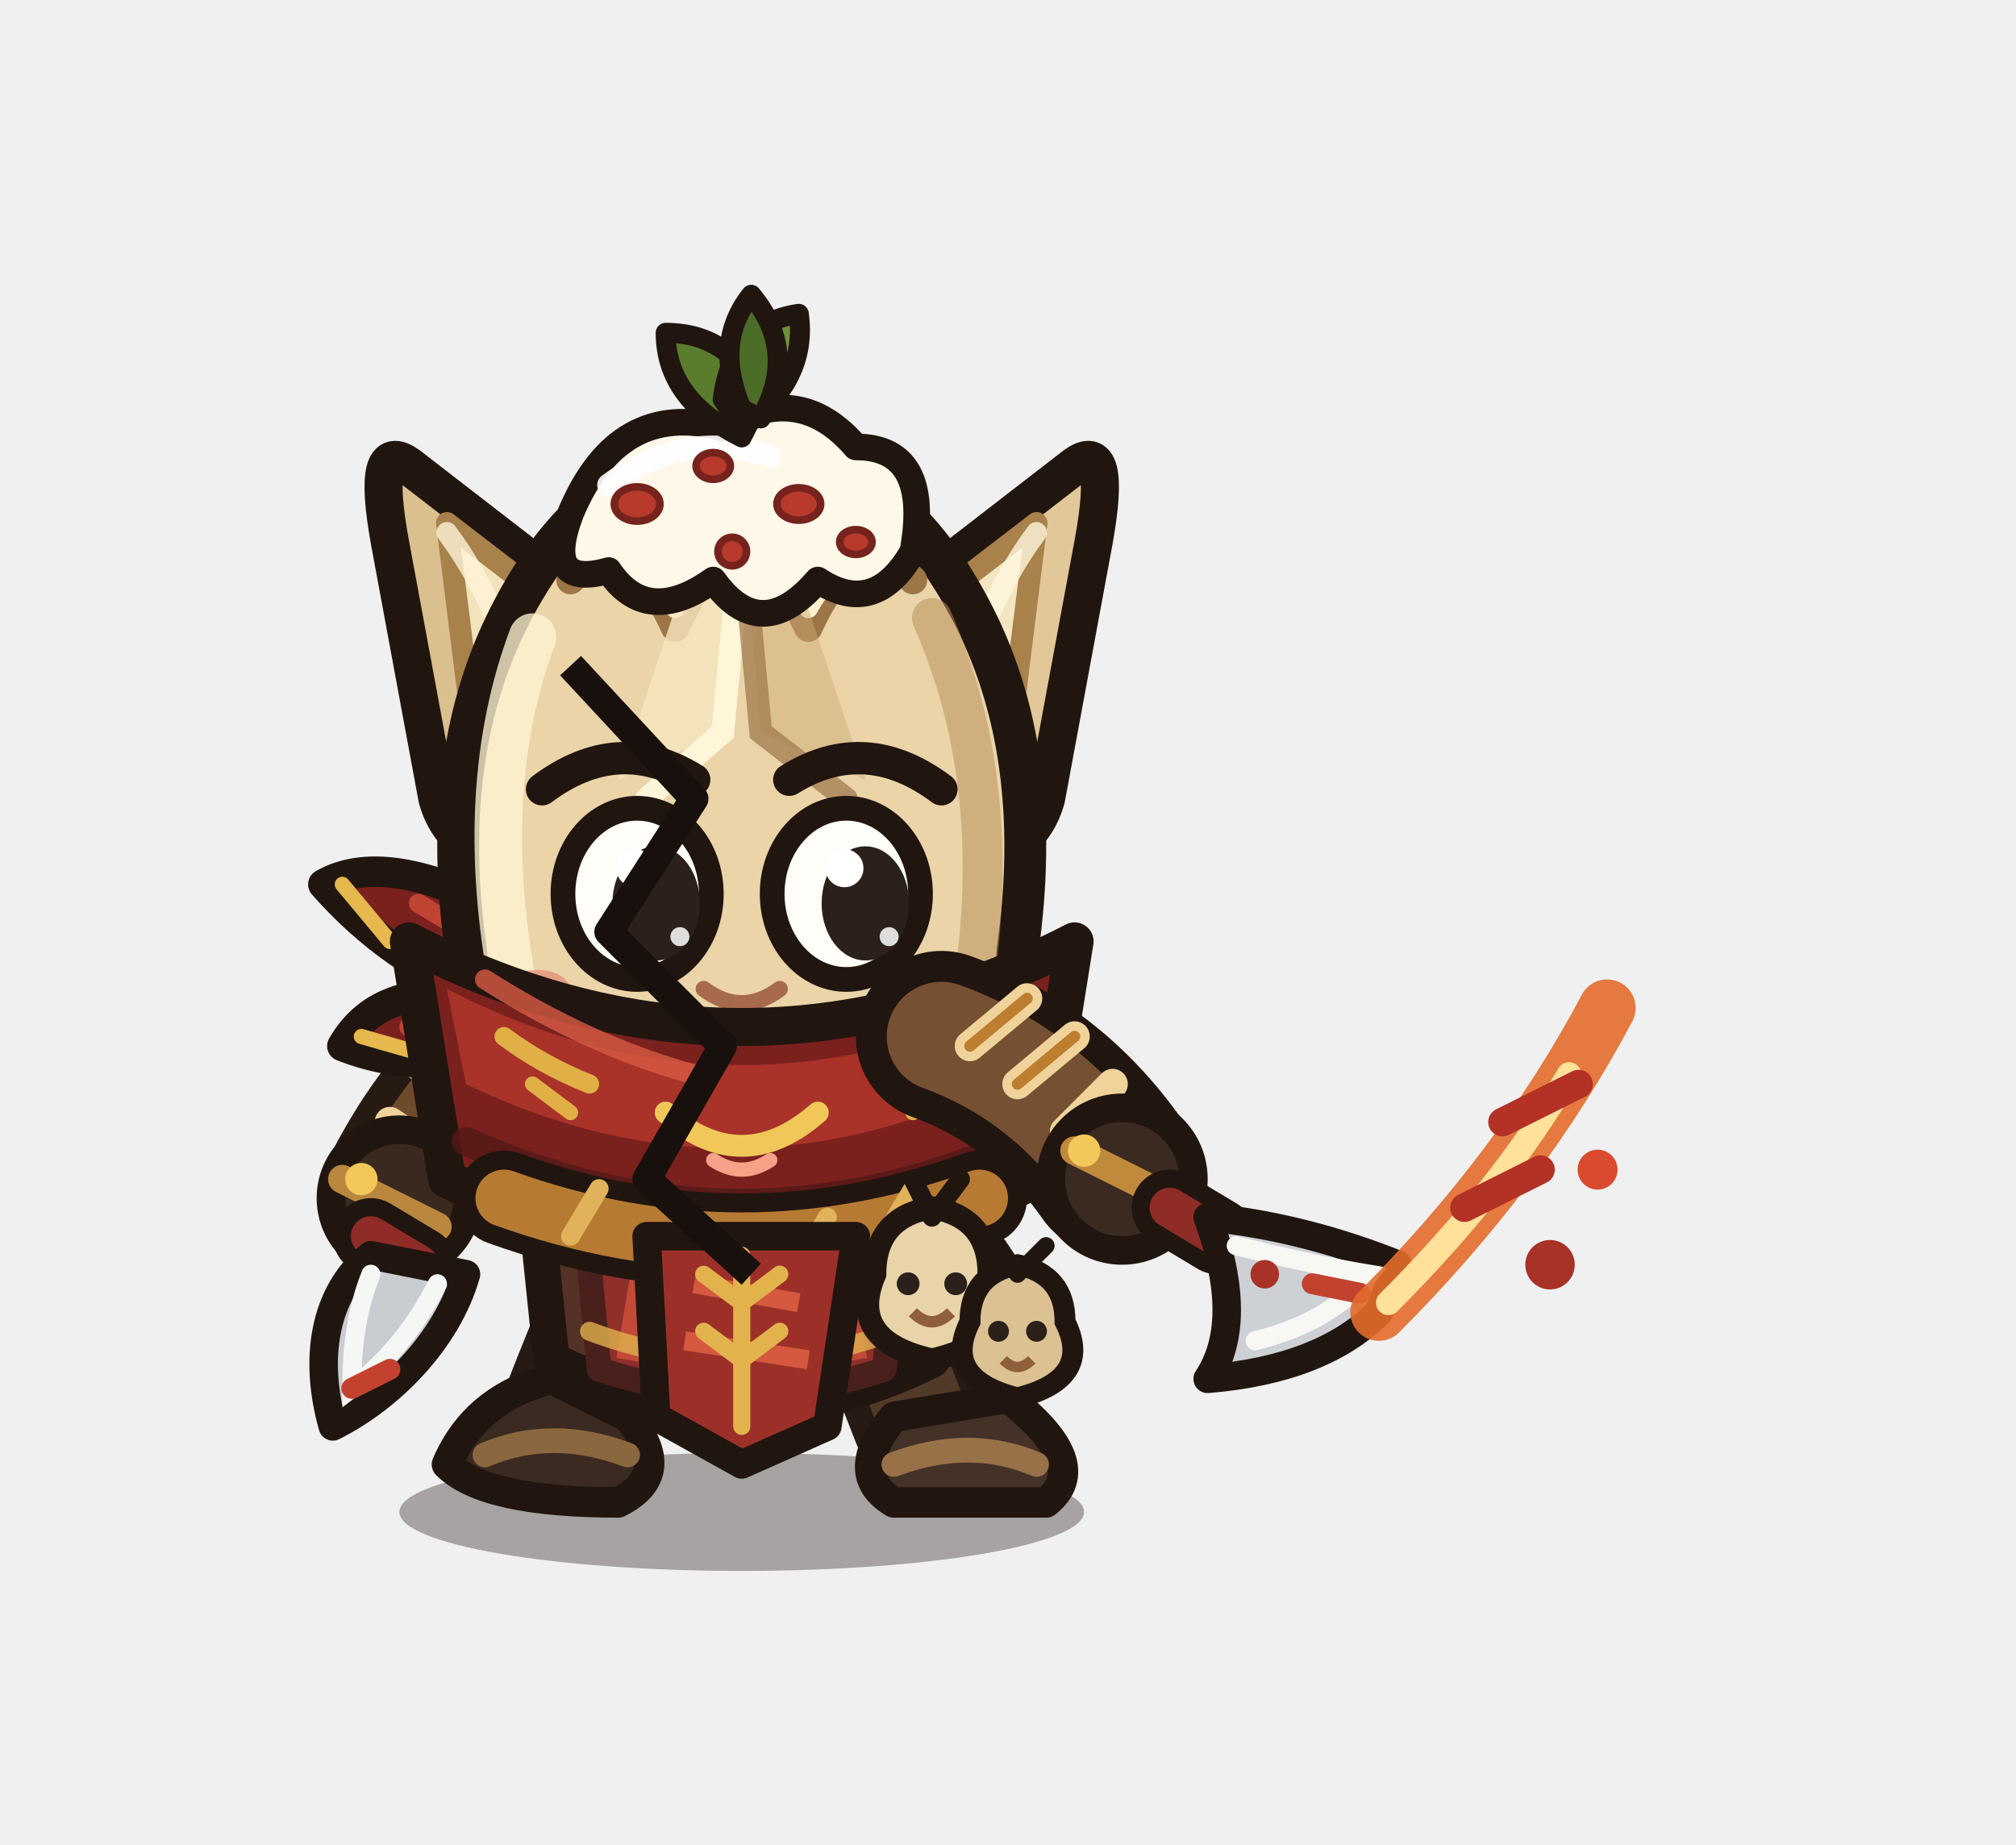
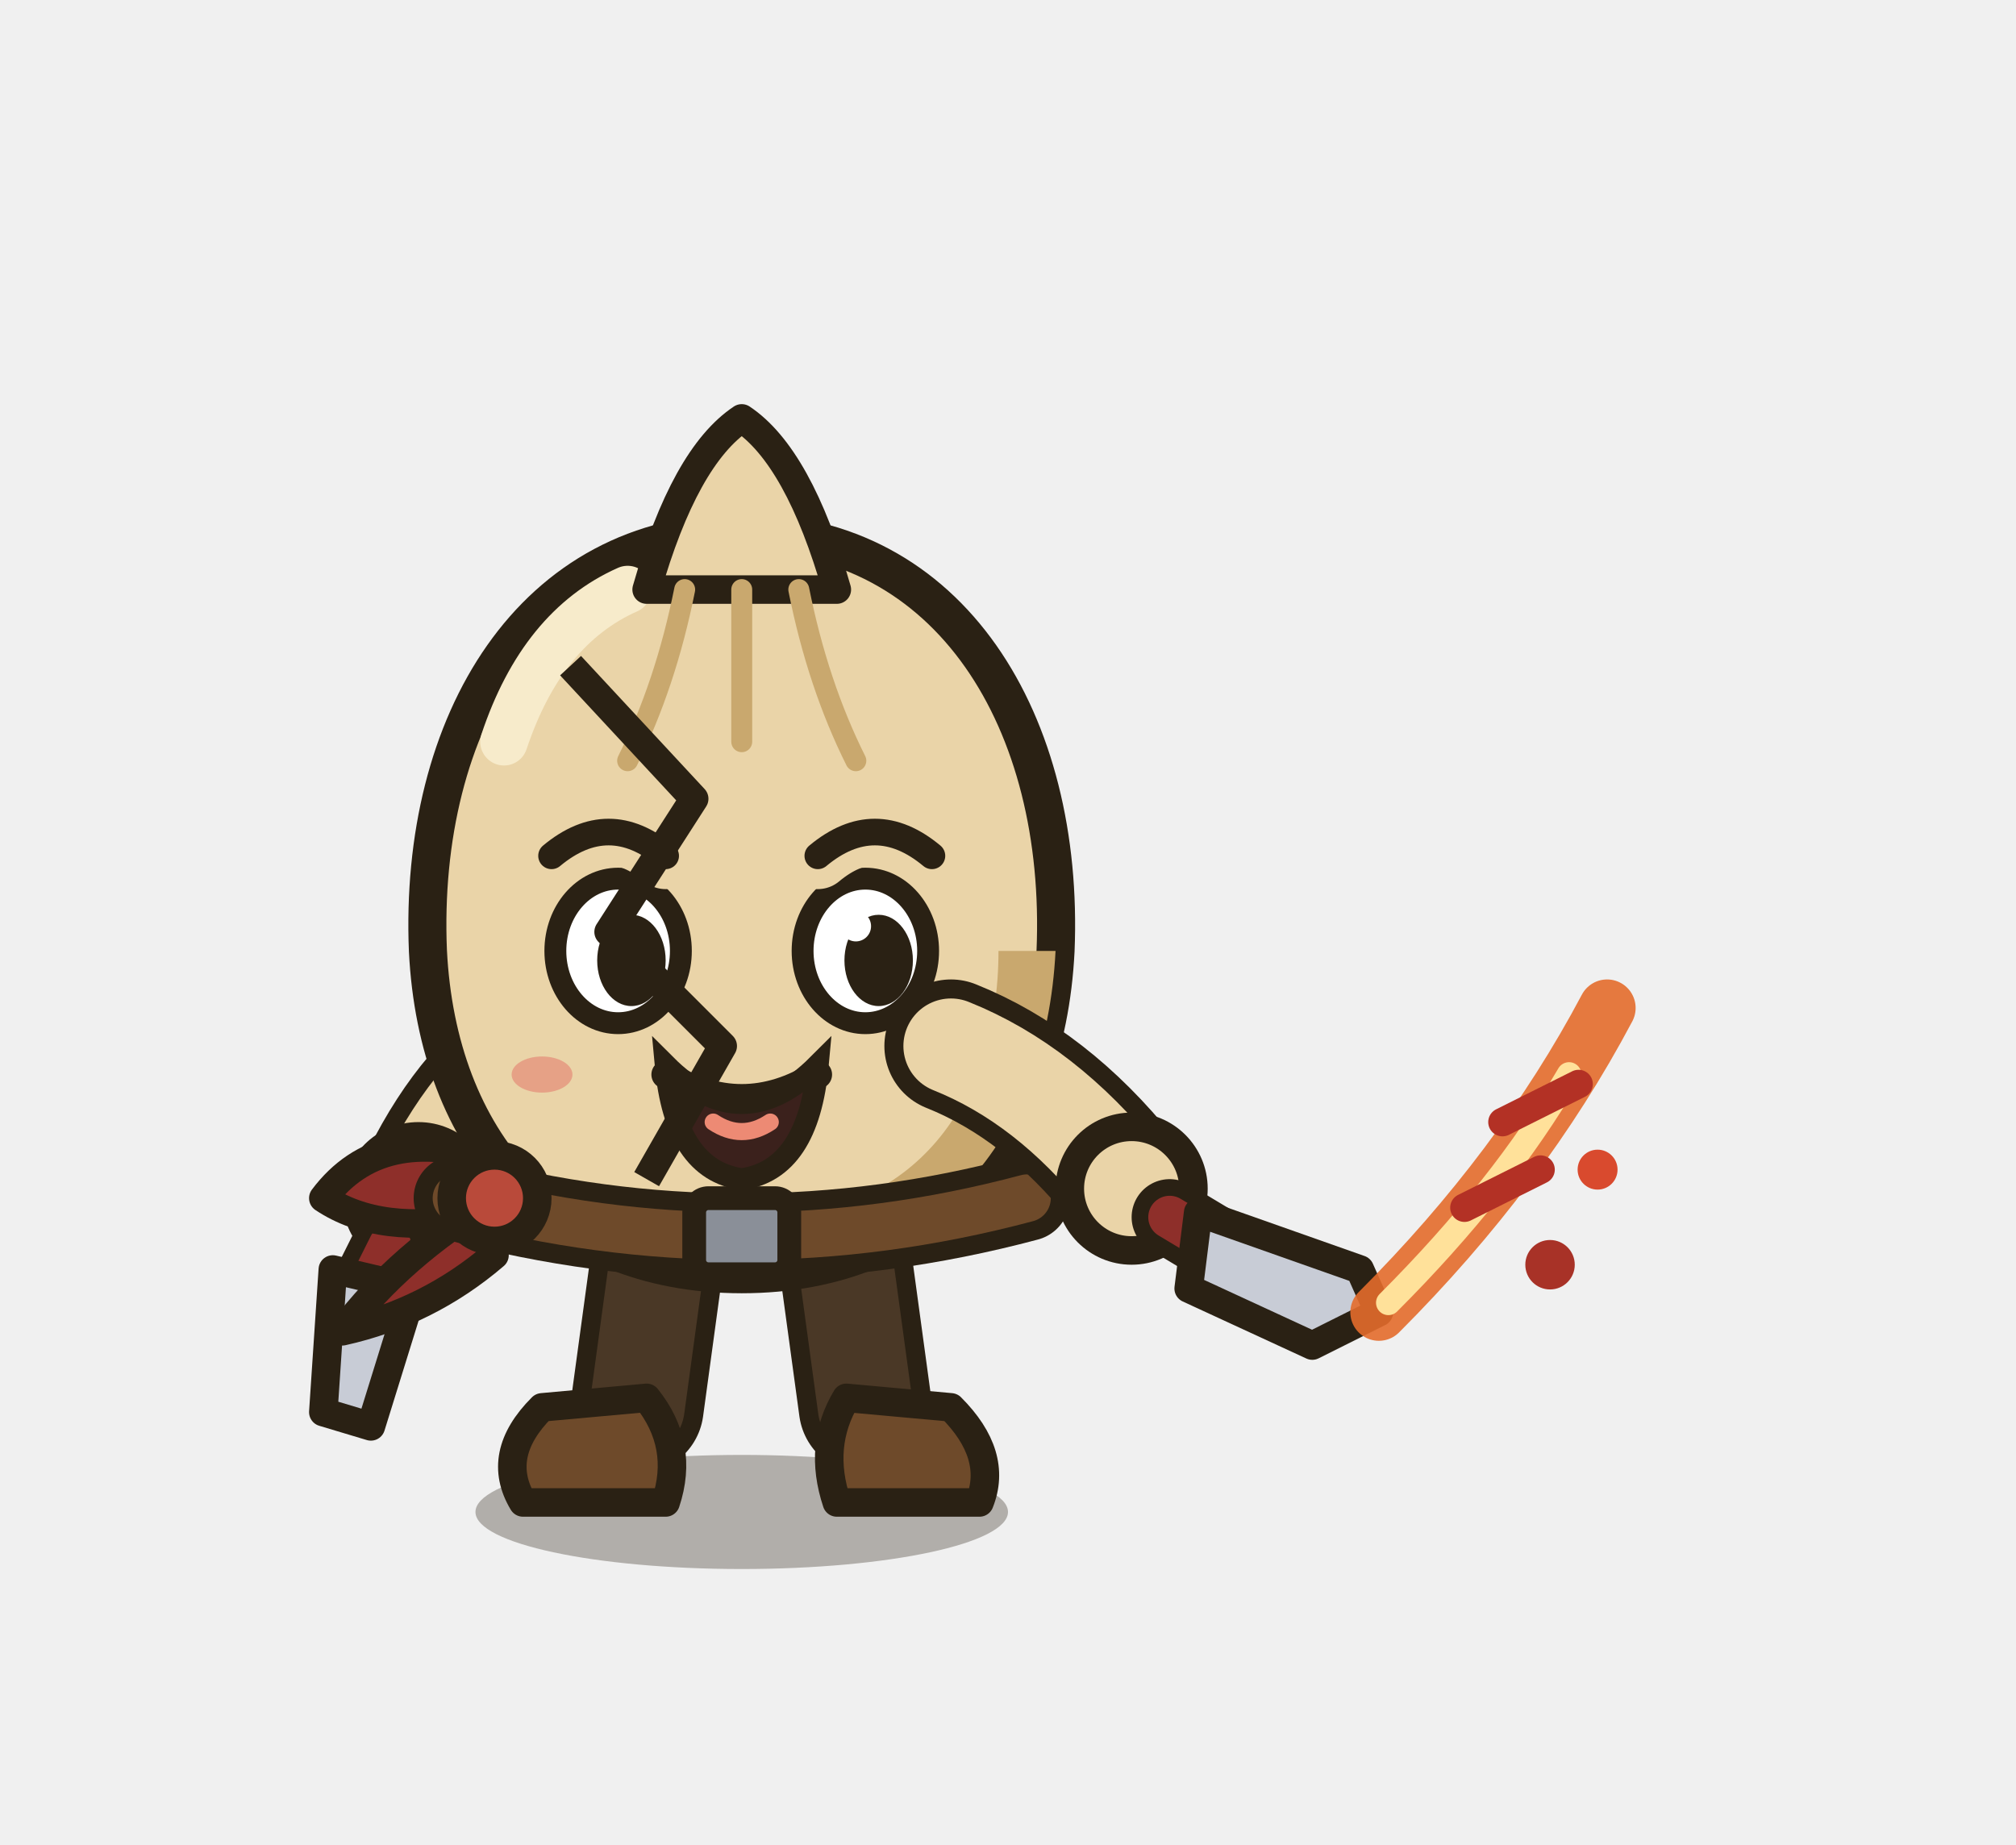
<svg xmlns="http://www.w3.org/2000/svg" viewBox="-26 -22 212 194" class="rig" data-atk="stab" data-unit="manti" style="--dur-atk:1.45s">
-   <ellipse id="manti-shadow" class="shadow" cx="52" cy="137" rx="36" ry="6.2" fill="#160F0C" opacity=".34" />
-   <g id="manti-arm-rear" class="armB" style="transform-origin:29px 91px">
-     <path d="M31 87 Q23 91 17 102" fill="none" stroke="#261A13" stroke-width="17" stroke-linecap="round" />
-     <path d="M31 87 Q23 91 17 102" fill="none" stroke="#6E4A2D" stroke-width="11" stroke-linecap="round" />
-     <path d="M28 89 L23 84 M24 95 L18 90 M21 100 L15 96" stroke="#F0D39A" stroke-width="3.2" stroke-linecap="round" />
-     <path d="M28 89 L23 84 M24 95 L18 90" stroke="#B7792D" stroke-width="1.2" stroke-linecap="round" />
-     <circle cx="16" cy="104" r="7.2" fill="#3A291E" stroke="#21150F" stroke-width="3" />
-     <path d="M10 102 L20 107" stroke="#B9873E" stroke-width="3" stroke-linecap="round" />
-     <circle cx="12" cy="102" r="1.7" fill="#F3C85B" />
-     <path d="M13 108 L18 111" stroke="#21150F" stroke-width="8" stroke-linecap="round" />
-     <path d="M13 108 L18 111" stroke="#8F2C27" stroke-width="4.2" stroke-linecap="round" />
-     <path d="M13 110 C8 114 7 121 9 128 C15 125 21 119 23 112 Z" fill="#C9CDD2" stroke="#21150F" stroke-width="3" stroke-linejoin="round" />
-     <path d="M13 112 C11 117 11 122 11 124 C15 121 18 117 20 113" fill="none" stroke="#F5F7F5" stroke-width="2" stroke-linecap="round" />
-     <path d="M11 124 L15 122" stroke="#C3422F" stroke-width="2.2" stroke-linecap="round" />
+   <ellipse class="shadow" cx="52" cy="137" rx="28" ry="6" fill="#2A2114" opacity=".32" />
+   <g class="armB" style="transform-origin:29px 91px">
+     <path d="M31 88 Q24 92 19 102" fill="none" stroke="#2A2114" stroke-width="14" stroke-linecap="round" />
+     <path d="M31 88 Q24 92 19 102" fill="none" stroke="#EAD4A8" stroke-width="10" stroke-linecap="round" />
+     <circle cx="18" cy="104" r="6.5" fill="#EAD4A8" stroke="#2A2114" stroke-width="3" />
+     <path d="M15 109 L13 113" stroke="#2A2114" stroke-width="8" stroke-linecap="round" />
+     <path d="M15 109 L13 113" stroke="#8E2F2A" stroke-width="4.5" stroke-linecap="round" />
+     <path d="M9 111.5 L17.5 113.5 L13 128 L8 126.5 Z" fill="#C8CCD6" stroke="#2A2114" stroke-width="3" stroke-linejoin="round" />
  </g>
-   <g id="manti-leg-rear" class="legB" style="transform-origin:43px 111px">
-     <path d="M44 104 Q39 114 34 127" fill="none" stroke="#251A14" stroke-width="15" stroke-linecap="round" />
-     <path d="M44 104 Q39 114 34 127" fill="none" stroke="#4B3527" stroke-width="9.5" stroke-linecap="round" />
-     <path d="M35 114 L43 118" stroke="#B88138" stroke-width="3" stroke-linecap="round" />
-     <path d="M32 123 Q24 125 21 132 Q25 136 39 136 Q45 133 40 127 Z" fill="#3A2A21" stroke="#21150F" stroke-width="3.2" stroke-linejoin="round" />
-     <path d="M25 131 Q32 128 40 131" fill="none" stroke="#8B6740" stroke-width="2.6" stroke-linecap="round" />
+   <g class="legB" style="transform-origin:44px 114px">
+     <path d="M44 104 L41 126" stroke="#2A2114" stroke-width="14" stroke-linecap="round" />
+     <path d="M44 104 L41 126" stroke="#4A3826" stroke-width="10" stroke-linecap="round" />
+     <path d="M31 126 Q26 131 29 136 L44 136 Q46 130 42 125 Z" fill="#6E4A2A" stroke="#2A2114" stroke-width="3" stroke-linejoin="round" />
  </g>
-   <g id="manti-leg-front" class="legF" style="transform-origin:62px 111px">
-     <path d="M61 104 Q66 114 71 127" fill="none" stroke="#251A14" stroke-width="15" stroke-linecap="round" />
-     <path d="M61 104 Q66 114 71 127" fill="none" stroke="#523A29" stroke-width="9.5" stroke-linecap="round" />
-     <path d="M62 118 L70 114" stroke="#C08B3E" stroke-width="3" stroke-linecap="round" />
-     <path d="M68 127 Q63 133 68 136 L84 136 Q89 132 80 125 Z" fill="#443127" stroke="#21150F" stroke-width="3.2" stroke-linejoin="round" />
-     <path d="M68 132 Q76 129 83 132" fill="none" stroke="#987149" stroke-width="2.6" stroke-linecap="round" />
+   <g class="legF" style="transform-origin:62px 114px">
+     <path d="M62 104 L65 126" stroke="#2A2114" stroke-width="14" stroke-linecap="round" />
+     <path d="M62 104 L65 126" stroke="#4A3826" stroke-width="10" stroke-linecap="round" />
+     <path d="M63 125 Q60 130 62 136 L77 136 Q79 131 74 126 Z" fill="#6E4A2A" stroke="#2A2114" stroke-width="3" stroke-linejoin="round" />
  </g>
-   <g id="manti-body" class="body" style="transform-origin:52px 117px">
-     <g id="manti-scarf-tails">
-       <path d="M29 75 Q15 67 8 71 Q15 79 25 83 Q14 81 10 88 Q20 92 34 87 Z" fill="#7A211E" stroke="#21150F" stroke-width="3.2" stroke-linejoin="round" />
-       <path d="M18 73 Q23 76 28 79 M17 86 Q24 86 31 84" fill="none" stroke="#C04434" stroke-width="2" stroke-linecap="round" />
-       <path d="M10 71 L15 77 M12 87 L19 89" stroke="#E6B84D" stroke-width="1.6" stroke-linecap="round" />
+   <g class="body">
+     <path d="M26 100 Q14 96 8 104 Q14 108 24 106 Z" fill="#8E2F2A" stroke="#2A2114" stroke-width="3" stroke-linejoin="round" />
+     <path d="M26 104 Q16 110 10 118 Q19 116 26 110 Z" fill="#8E2F2A" stroke="#2A2114" stroke-width="3" stroke-linejoin="round" />
+     <path d="M52 34 C74 34 86 54 85 78 C84 98 72 112 52 112 C32 112 20 98 19 78 C18 54 30 34 52 34 Z" fill="#EAD4A8" stroke="#2A2114" stroke-width="4" stroke-linejoin="round" />
+     <path d="M85 78 C84 98 72 112 52 112 L54 106 C70 106 79 94 79 78 Z" fill="#C9A86E" />
+     <path d="M27 56 Q31 44 40 40" fill="none" stroke="#F7EBCB" stroke-width="5" stroke-linecap="round" />
+     <path d="M42 40 Q46 26 52 22 Q58 26 62 40 Z" fill="#EAD4A8" stroke="#2A2114" stroke-width="3" stroke-linejoin="round" />
+     <path d="M46 40 Q44 50 40 58 M52 40 L52 56 M58 40 Q60 50 64 58" fill="none" stroke="#C9A86E" stroke-width="2.2" stroke-linecap="round" />
+     <path d="M32 66 L44 68 M60 68 L72 66" stroke="#2A2114" stroke-width="3.4" stroke-linecap="round" />
+     <ellipse cx="39" cy="78" rx="6.6" ry="7.6" fill="#FFFFFF" stroke="#2A2114" stroke-width="2.3" />
+     <ellipse cx="65" cy="78" rx="6.6" ry="7.6" fill="#FFFFFF" stroke="#2A2114" stroke-width="2.3" />
+     <ellipse cx="40.4" cy="79" rx="3.6" ry="4.8" fill="#2A2114" />
+     <ellipse cx="66.4" cy="79" rx="3.6" ry="4.8" fill="#2A2114" />
+     <circle cx="38" cy="75.4" r="1.6" fill="#FFFFFF" />
+     <circle cx="64" cy="75.4" r="1.6" fill="#FFFFFF" />
+     <path d="M44 91 Q52 96 60 91" stroke="#2A2114" stroke-width="3" fill="none" stroke-linecap="round" />
+     <path d="M22 104 Q52 112 82 104" fill="none" stroke="#2A2114" stroke-width="9" stroke-linecap="round" />
+     <path d="M22 104 Q52 112 82 104" fill="none" stroke="#6E4A2A" stroke-width="5" stroke-linecap="round" />
+     <rect x="47" y="104" width="10" height="8" rx="1.5" fill="#8A8F98" stroke="#2A2114" stroke-width="2.5" />
+     <circle cx="26" cy="104" r="4.5" fill="#B94A3A" stroke="#2A2114" stroke-width="3" />
+     <g data-expression="cute">
+       <path d="M32 68 Q38 63 44 68 M60 68 Q66 63 72 68" fill="none" stroke="#EAD4A8" stroke-width="7" stroke-linecap="round" />
+       <path d="M32 68 Q38 63 44 68 M60 68 Q66 63 72 68" fill="none" stroke="#2A2114" stroke-width="2.8" stroke-linecap="round" />
+       <ellipse cx="31" cy="91" rx="3.2" ry="1.9" fill="#E48A76" opacity=".68" />
+       <ellipse cx="73" cy="91" rx="3.2" ry="1.9" fill="#E48A76" opacity=".68" />
+       <path d="M44 90 Q52 98 60 90 Q59 101 52 102 Q45 101 44 90 Z" fill="#3B211C" stroke="#2A2114" stroke-width="2.3" />
+       <path d="M49 96 Q52 98 55 96" fill="none" stroke="#ED8A74" stroke-width="1.8" stroke-linecap="round" />
    </g>
-     <path id="manti-torso" d="M29 92 Q52 84 75 92 L72 121 Q52 131 32 121 Z" fill="#543225" stroke="#21150F" stroke-width="3.8" stroke-linejoin="round" />
-     <path d="M35 101 Q52 95 69 101 L67 122 Q52 127 37 122 Z" fill="#8E2F2A" stroke="#4A201C" stroke-width="2.6" stroke-linejoin="round" />
-     <path d="M43 103 L40 121 M61 103 L64 121" stroke="#C34A37" stroke-width="2.4" />
-     <path d="M36 118 Q52 124 68 118" fill="none" stroke="#E0B04C" stroke-width="2" stroke-linecap="round" opacity=".8" />
-     <path id="manti-ear-left" d="M39 44 L17 27 Q13 24 15 35 L20 62 Q22 69 31 68 Z" fill="#DABF8F" stroke="#21150F" stroke-width="4" stroke-linejoin="round" />
-     <path d="M34 43 L21 33 L24 57 L31 61 Z" fill="#F3E3BD" stroke="#A8814B" stroke-width="2.3" stroke-linejoin="round" />
-     <path d="M21 34 Q27 42 31 57" fill="none" stroke="#FFF4D8" stroke-width="2.2" stroke-linecap="round" opacity=".8" />
-     <path id="manti-ear-right" d="M65 44 L87 27 Q91 24 89 35 L84 62 Q82 69 73 68 Z" fill="#E2C798" stroke="#21150F" stroke-width="4" stroke-linejoin="round" />
-     <path d="M70 43 L83 33 L80 57 L73 61 Z" fill="#F5E6C2" stroke="#A8814B" stroke-width="2.3" stroke-linejoin="round" />
-     <path d="M83 34 Q77 42 73 57" fill="none" stroke="#FFF7DF" stroke-width="2.2" stroke-linecap="round" opacity=".8" />
-     <path id="manti-dough-shell" d="M52 26 Q67 25 76 42 Q84 57 81 78 Q80 96 70 105 Q61 112 52 113              Q43 112 34 105 Q24 96 23 78 Q20 57 28 42 Q37 25 52 26 Z" fill="#EAD4A8" stroke="#21150F" stroke-width="4.4" stroke-linejoin="round" />
-     <path d="M30 45 Q24 61 28 82 Q30 95 39 103" fill="none" stroke="#FFF3D2" stroke-width="5" stroke-linecap="round" opacity=".78" />
-     <path d="M72 43 Q80 61 76 84 Q74 96 65 104" fill="none" stroke="#B88E58" stroke-width="4.2" stroke-linecap="round" opacity=".52" />
-     <path d="M34 39 Q40 33 45 44 L52 30 L59 44 Q64 33 70 39" fill="none" stroke="#9D7547" stroke-width="3" stroke-linecap="round" stroke-linejoin="round" />
-     <path d="M37 38 Q41 35 45 42 M59 42 Q63 35 67 38" fill="none" stroke="#FFF1CE" stroke-width="2" stroke-linecap="round" />
-     <path d="M45 42 L52 31 L50 55 L39 60 Z" fill="#F6E5BE" opacity=".82" />
-     <path d="M59 42 L52 31 L54 55 L65 60 Z" fill="#CDAA73" opacity=".48" />
-     <path d="M52 34 L50 55 L42 62" fill="none" stroke="#FFF5D8" stroke-width="2.4" stroke-linecap="round" />
-     <path d="M52 34 L54 55 L63 62" fill="none" stroke="#9E774A" stroke-width="2.4" stroke-linecap="round" opacity=".72" />
-     <path id="manti-yogurt" d="M34 32 Q39 20 50 23 Q58 18 64 25 Q72 25 70 36              Q66 43 60 39 Q54 46 49 39 Q42 44 38 38 Q31 40 34 32 Z" fill="#FFF8E8" stroke="#21150F" stroke-width="2.8" stroke-linejoin="round" />
-     <path d="M38 29 Q46 23 55 26" fill="none" stroke="#FFFFFF" stroke-width="2.4" stroke-linecap="round" opacity=".9" />
-     <g id="manti-pepper-butter" fill="#B83A2C" stroke="#76231D" stroke-width=".8">
-       <ellipse cx="41" cy="31" rx="2.4" ry="1.8" />
-       <ellipse cx="49" cy="27" rx="1.8" ry="1.4" />
-       <ellipse cx="58" cy="31" rx="2.3" ry="1.7" />
-       <ellipse cx="64" cy="35" rx="1.7" ry="1.3" />
-       <circle cx="51" cy="36" r="1.5" />
-     </g>
-     <g id="manti-parsley" stroke="#21150F" stroke-width="2.1" stroke-linejoin="round">
-       <path d="M52 24 Q44 20 44 13 Q51 13 54 20 Z" fill="#597C2D" />
-       <path d="M52 23 Q59 18 58 11 Q51 12 50 20 Z" fill="#6D9138" />
-       <path d="M52 21 Q49 14 53 9 Q58 15 54 22 Z" fill="#4B6D27" />
-     </g>
-     <g id="manti-face">
-       <path d="M31 61 Q39 55 47 60" fill="none" stroke="#21150F" stroke-width="3.4" stroke-linecap="round" />
-       <path d="M57 60 Q65 55 73 61" fill="none" stroke="#21150F" stroke-width="3.4" stroke-linecap="round" />
-       <ellipse cx="41" cy="72" rx="7.8" ry="9" fill="#FFFDF7" stroke="#21150F" stroke-width="2.6" />
-       <ellipse cx="63" cy="72" rx="7.8" ry="9" fill="#FFFDF7" stroke="#21150F" stroke-width="2.6" />
-       <ellipse cx="43" cy="73" rx="4.6" ry="6" fill="#2B211A" />
-       <ellipse cx="65" cy="73" rx="4.6" ry="6" fill="#2B211A" />
-       <circle cx="40.8" cy="69.3" r="2" fill="#FFF" />
-       <circle cx="62.8" cy="69.3" r="2" fill="#FFF" />
-       <circle cx="45.5" cy="76.5" r="1" fill="#FFF" opacity=".85" />
-       <circle cx="67.5" cy="76.5" r="1" fill="#FFF" opacity=".85" />
-       <path d="M48 82 Q52 85 56 82" fill="none" stroke="#A86A4C" stroke-width="1.7" stroke-linecap="round" />
-       <ellipse cx="30.5" cy="82" rx="3.4" ry="2" fill="#DF7C68" opacity=".6" />
-       <ellipse cx="73.5" cy="82" rx="3.4" ry="2" fill="#DF7C68" opacity=".6" />
-     </g>
-     <g id="manti-scarf">
-       <path d="M17 77 Q52 95 87 77 L83 102 Q52 117 21 102 Z" fill="#7A211E" stroke="#21150F" stroke-width="4" stroke-linejoin="round" />
-       <path d="M21 82 Q52 98 83 82 L81 91 Q52 106 23 92 Z" fill="#A93229" />
-       <path d="M23 98 Q52 111 81 98" fill="none" stroke="#531816" stroke-width="3" stroke-linecap="round" opacity=".8" />
-       <path d="M27 87 Q31 90 36 92 M77 87 Q73 90 68 92" fill="none" stroke="#E0AF46" stroke-width="2" stroke-linecap="round" />
-       <path d="M30 92 L34 95 M70 95 L74 92" stroke="#E0AF46" stroke-width="1.6" stroke-linecap="round" />
-       <path d="M44 95 Q52 102 60 95" fill="none" stroke="#F1C75A" stroke-width="2.3" stroke-linecap="round" />
-       <path d="M49 100 Q52 102 55 100" fill="none" stroke="#F7A188" stroke-width="1.5" stroke-linecap="round" />
-       <path d="M25 81 Q36 88 47 91" fill="none" stroke="#D75A43" stroke-width="2.1" stroke-linecap="round" opacity=".8" />
-     </g>
-     <path id="manti-rope-belt" d="M27 104 Q52 113 77 104" fill="none" stroke="#21150F" stroke-width="10" stroke-linecap="round" />
-     <path d="M27 104 Q52 113 77 104" fill="none" stroke="#B77A33" stroke-width="6" stroke-linecap="round" />
-     <path d="M34 108 L37 103 M43 111 L46 106 M58 111 L61 106 M67 108 L70 103" stroke="#E0B35A" stroke-width="2" stroke-linecap="round" />
-     <path id="manti-apron" d="M42 108 L64 108 L61 128 L52 132 L43 127 Z" fill="#9C3029" stroke="#21150F" stroke-width="3" stroke-linejoin="round" />
-     <path d="M47 113 L58 115 M46 119 L59 121" stroke="#D4593E" stroke-width="2" />
-     <path d="M52 110 L52 128 M52 115 L48 112 M52 115 L56 112 M52 121 L48 118 M52 121 L56 118" stroke="#E2B34D" stroke-width="1.8" stroke-linecap="round" />
-     <g id="manti-clone-pouches">
-       <path d="M66 112 Q66 106 72 105 Q78 106 78 112 Q81 119 72 121 Q63 119 66 112 Z" fill="#E9D4A9" stroke="#21150F" stroke-width="2.4" />
-       <path d="M72 106 L70 102 M72 106 L75 102" stroke="#21150F" stroke-width="2" stroke-linecap="round" />
-       <circle cx="69.5" cy="113" r="1.2" fill="#2B211A" />
-       <circle cx="74.5" cy="113" r="1.2" fill="#2B211A" />
-       <path d="M70 116 Q72 118 74 116" fill="none" stroke="#8F5E3B" stroke-width="1.2" />
-       <path d="M76 117 Q76 112 81 111 Q86 112 86 117 Q89 123 81 125 Q73 123 76 117 Z" fill="#DCC293" stroke="#21150F" stroke-width="2.2" />
-       <path d="M81 112 L79 109 M81 112 L84 109" stroke="#21150F" stroke-width="1.8" stroke-linecap="round" />
-       <circle cx="79" cy="118" r="1.1" fill="#2B211A" />
-       <circle cx="83" cy="118" r="1.1" fill="#2B211A" />
-       <path d="M79.5 121 Q81 122.5 82.5 121" fill="none" stroke="#8F5E3B" stroke-width="1.1" />
-     </g>
-     <path class="crack" d="M34 48 L47 62 L38 76 L50 88 L42 102 L53 112" stroke="#17100C" stroke-width="3" fill="none" stroke-linejoin="round" />
+     <path class="crack" d="M34 48 L47 62 L38 76 L50 88 L42 102" stroke="#2A2114" stroke-width="3" fill="none" stroke-linejoin="round" />
  </g>
-   <g id="manti-arm-front" class="armF" style="transform-origin:75px 91px">
-     <path d="M73 87 Q84 91 91 101" fill="none" stroke="#21150F" stroke-width="18" stroke-linecap="round" />
-     <path d="M73 87 Q84 91 91 101" fill="none" stroke="#765033" stroke-width="11.5" stroke-linecap="round" />
-     <path d="M76 88 L82 83 M81 92 L87 87 M86 97 L91 92" stroke="#F0D39A" stroke-width="3.2" stroke-linecap="round" />
-     <path d="M76 88 L82 83 M81 92 L87 87" stroke="#BE7E2F" stroke-width="1.2" stroke-linecap="round" />
-     <circle cx="92" cy="102" r="7.5" fill="#3B2A20" stroke="#21150F" stroke-width="3" />
-     <path d="M87 99 L97 104" stroke="#C08A3C" stroke-width="3" stroke-linecap="round" />
-     <circle cx="88" cy="99" r="1.7" fill="#F3C85B" />
-     <path d="M97 105 L102 108" stroke="#21150F" stroke-width="8" stroke-linecap="round" />
-     <path d="M97 105 L102 108" stroke="#8F2C27" stroke-width="4.2" stroke-linecap="round" />
-     <path id="manti-front-blade" d="M101 106 Q111 107 121 111 L119 116 Q113 122 101 123 Q105 117 101 106 Z" fill="#CDD1D6" stroke="#21150F" stroke-width="3" stroke-linejoin="round" />
-     <path d="M104 109 Q112 111 118 112 Q114 117 106 119" fill="none" stroke="#F7F8F4" stroke-width="2" stroke-linecap="round" />
-     <path d="M112 113 L117 114" stroke="#C3422F" stroke-width="2.2" stroke-linecap="round" />
-     <circle cx="107" cy="112" r="1.5" fill="#A83227" />
+   <g class="armF" style="transform-origin:75px 91px">
+     <path d="M74 88 Q84 92 92 102" fill="none" stroke="#2A2114" stroke-width="14" stroke-linecap="round" />
+     <path d="M74 88 Q84 92 92 102" fill="none" stroke="#EAD4A8" stroke-width="10" stroke-linecap="round" />
+     <circle cx="93" cy="103" r="6.5" fill="#EAD4A8" stroke="#2A2114" stroke-width="3" />
+     <path d="M97 106 L102 109" stroke="#2A2114" stroke-width="8" stroke-linecap="round" />
+     <path d="M97 106 L102 109" stroke="#8E2F2A" stroke-width="4.5" stroke-linecap="round" />
+     <path d="M100 105.5 L117 111.5 L119 116 L112 119.5 L99 113.5 Z" fill="#C8CCD6" stroke="#2A2114" stroke-width="3" stroke-linejoin="round" />
  </g>
-   <g class="fx" id="manti-stab-fx" style="transform-origin:119px 116px">
+   <g class="fx" style="transform-origin:119px 116px">
    <path d="M119 116 Q134 101 143 84" fill="none" stroke="#E36B2B" stroke-width="6" stroke-linecap="round" opacity=".9" />
    <path d="M120 115 Q132 103 139 91" fill="none" stroke="#FFE19A" stroke-width="2.6" stroke-linecap="round" />
    <path d="M128 105 L136 101 M132 96 L140 92" stroke="#B33125" stroke-width="3" stroke-linecap="round" />
    <circle cx="137" cy="111" r="2.6" fill="#A83227" />
    <circle cx="142" cy="101" r="2.1" fill="#D94A2E" />
  </g>
</svg>
